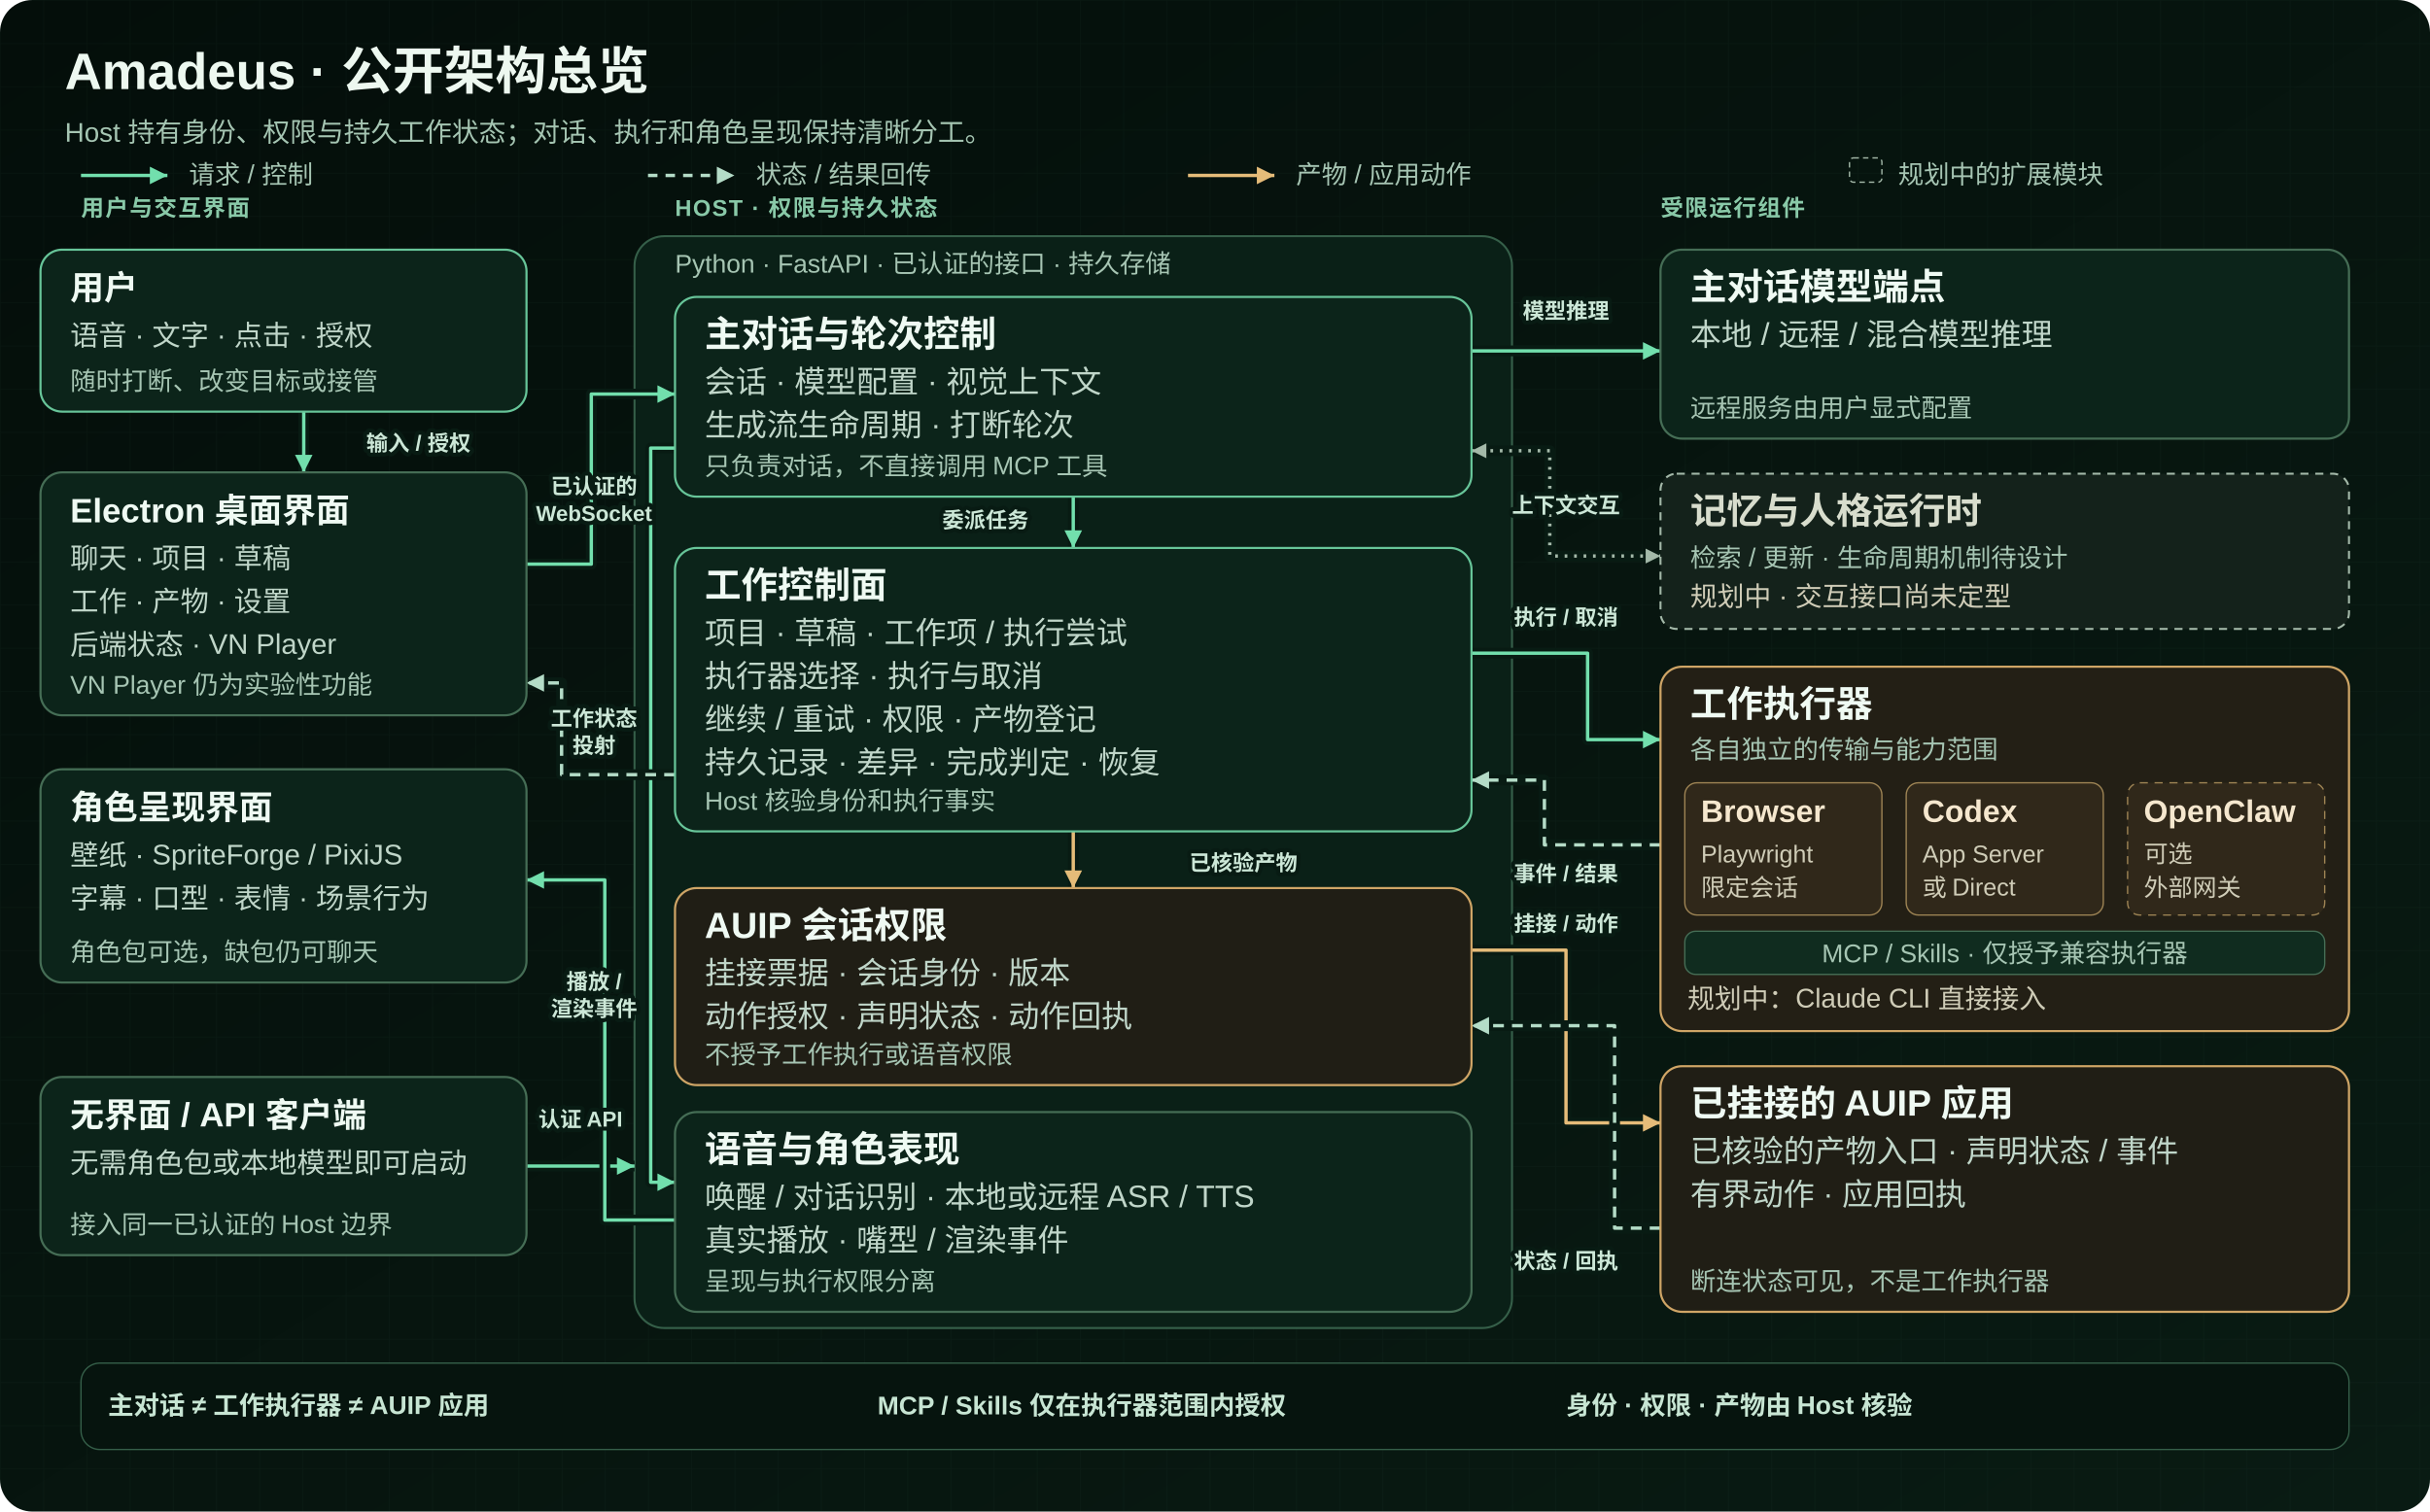
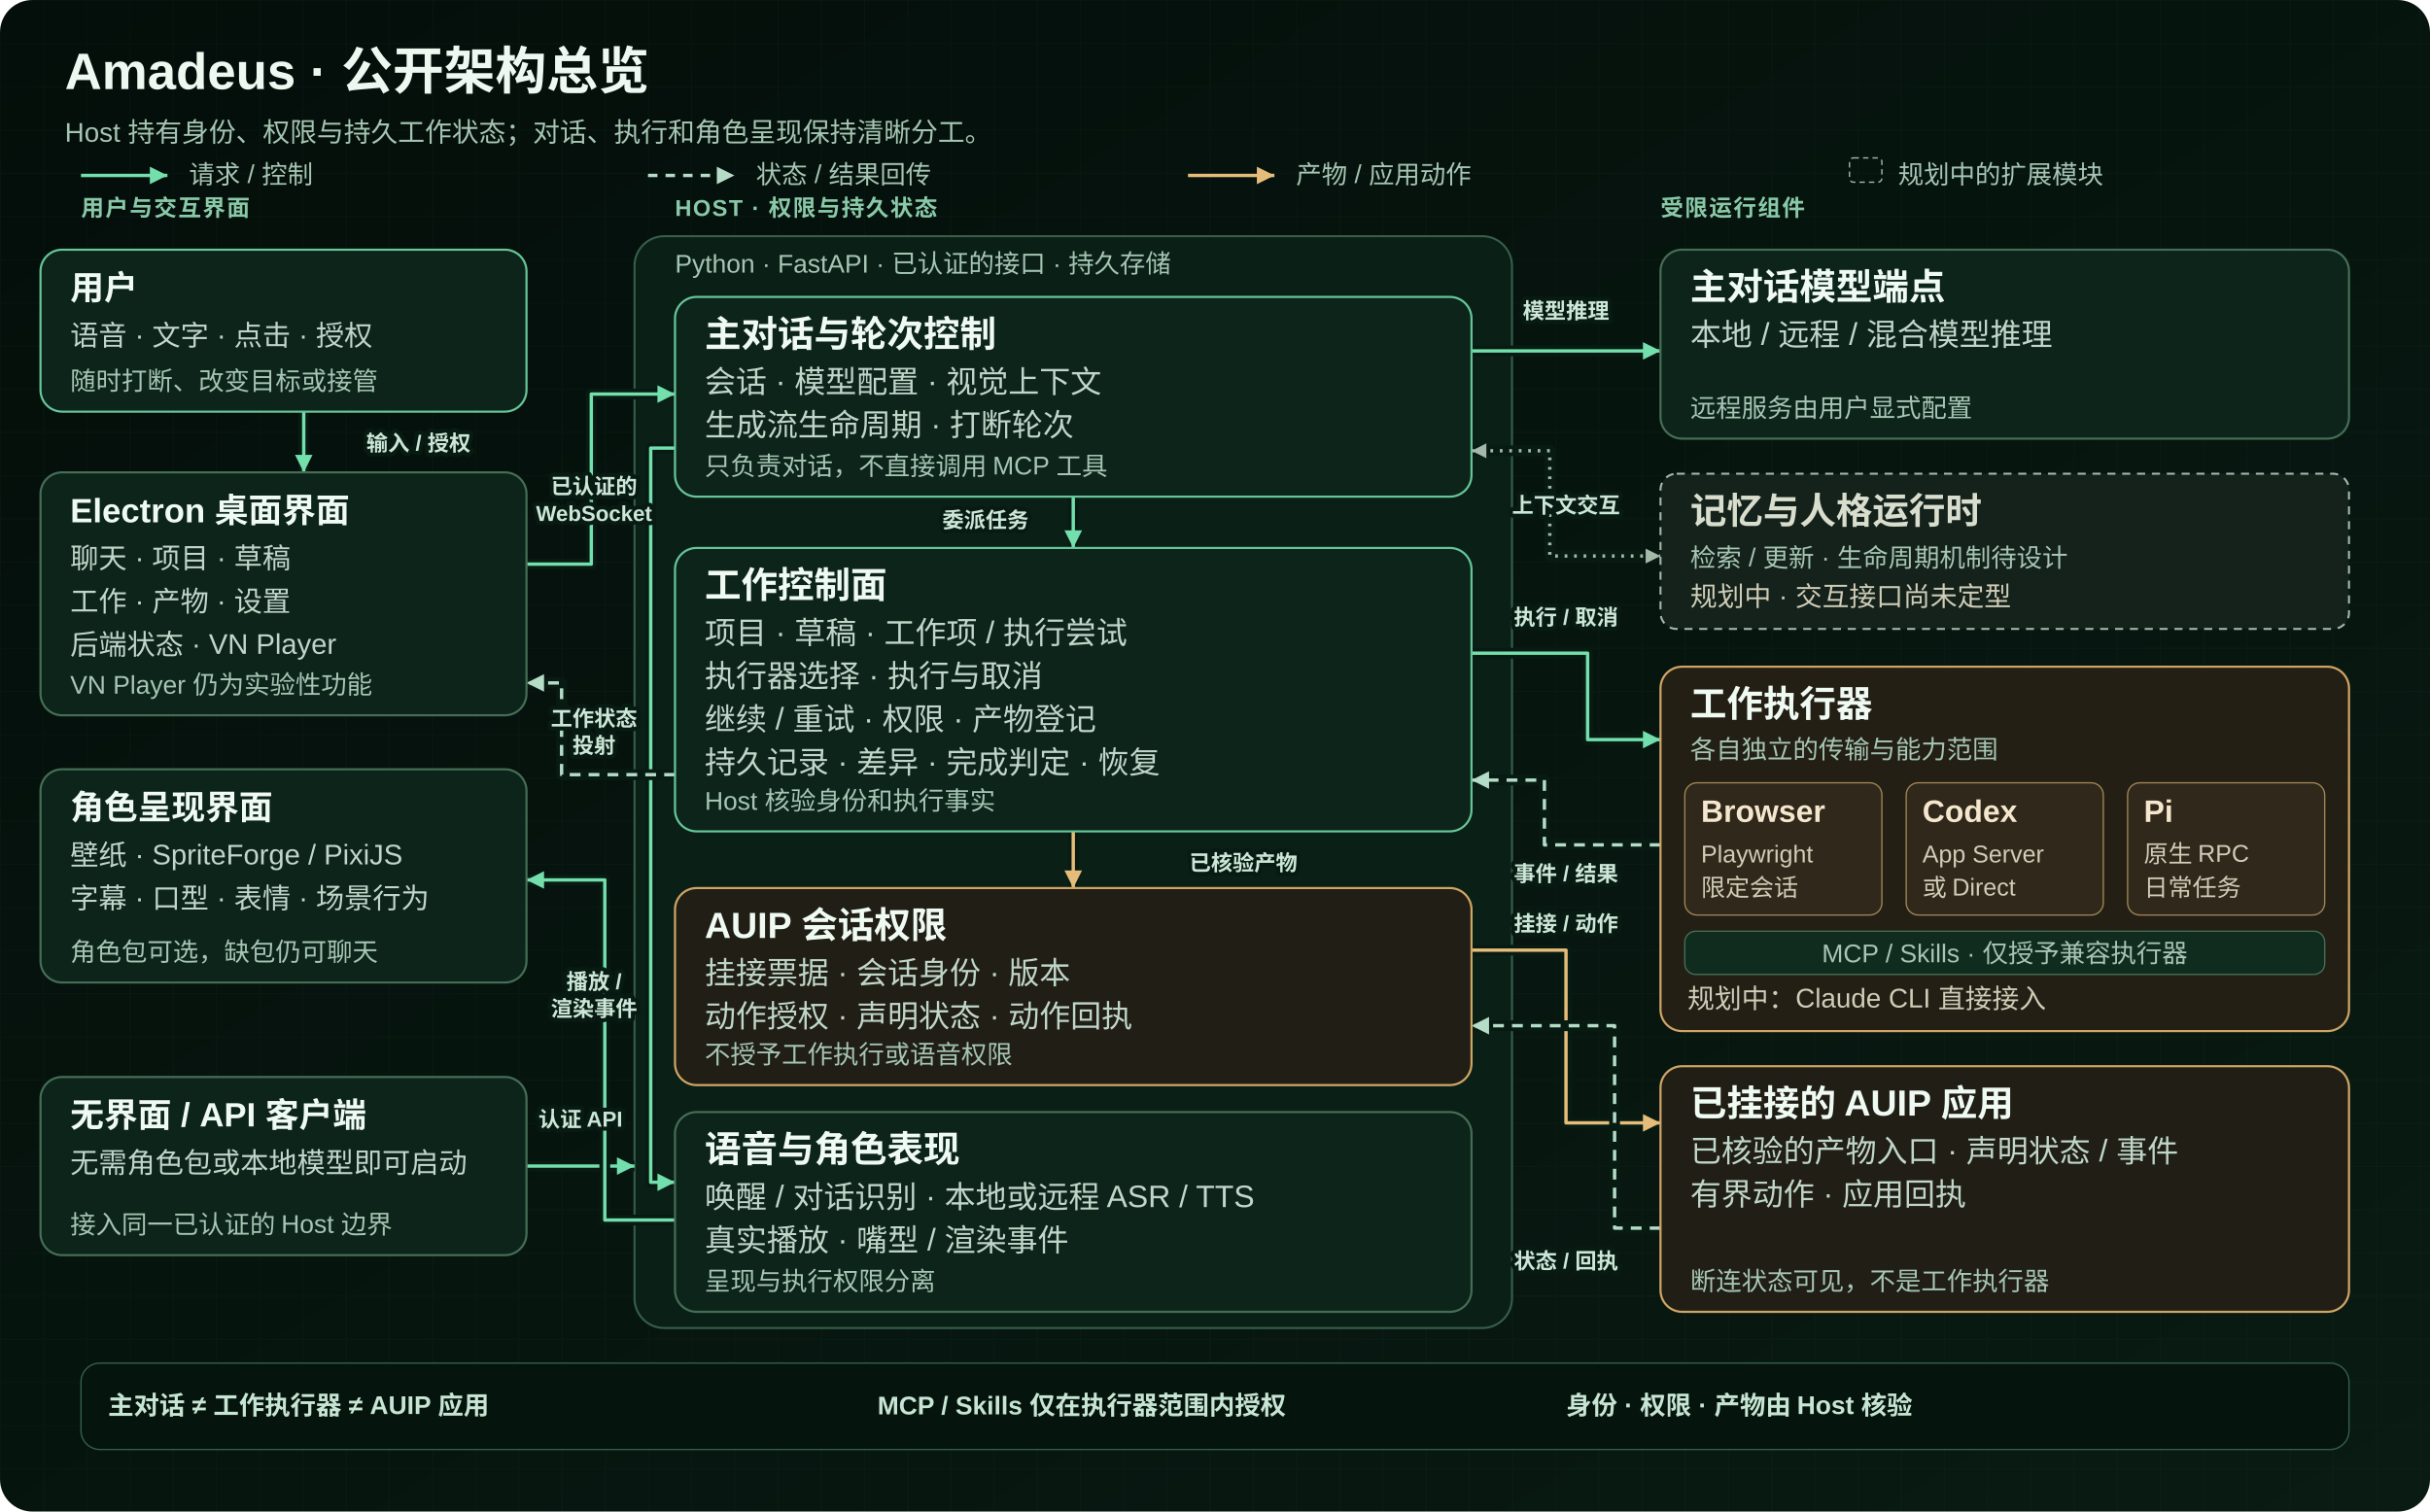
<svg xmlns="http://www.w3.org/2000/svg" width="1800" height="1120" viewBox="0 0 1800 1120" role="img" aria-labelledby="title desc" xml:lang="zh">
  <defs>
    <linearGradient id="bg" x2="1" y2="1">
      <stop stop-color="#040e0a" />
      <stop offset="1" stop-color="#091b13" />
    </linearGradient>
    <pattern id="grid" width="32" height="32" patternUnits="userSpaceOnUse">
      <path d="M32 0H0V32" fill="none" stroke="#8bd8af" opacity=".035" />
    </pattern>
    <marker id="control" viewBox="0 0 10 10" refX="10" refY="5" markerUnits="userSpaceOnUse" markerWidth="13" markerHeight="13" orient="auto">
      <path d="M0 0L10 5L0 10Z" fill="#72dfad" />
    </marker>
    <marker id="return" viewBox="0 0 10 10" refX="10" refY="5" markerUnits="userSpaceOnUse" markerWidth="13" markerHeight="13" orient="auto">
      <path d="M0 0L10 5L0 10Z" fill="#b4dcc7" />
    </marker>
    <marker id="artifact" viewBox="0 0 10 10" refX="10" refY="5" markerUnits="userSpaceOnUse" markerWidth="13" markerHeight="13" orient="auto">
      <path d="M0 0L10 5L0 10Z" fill="#e5bc79" />
    </marker>
    <marker id="planned" viewBox="0 0 10 10" refX="10" refY="5" markerUnits="userSpaceOnUse" markerWidth="11" markerHeight="11" orient="auto-start-reverse">
      <path d="M0 0L10 5L0 10Z" fill="#a4b9a9" />
    </marker>
    <style>
    text{font-family:"Segoe UI","Microsoft YaHei",Arial,sans-serif}
    .title{font-size:38px;font-weight:700;fill:#edf8f0}
    .subtitle{font-size:20px;fill:#a5c5b2}
    .column{font-size:17px;letter-spacing:1px;font-weight:700;fill:#89c9a8}
    .card-title{font-size:27px;font-weight:650;fill:#effaf3}
    .body{font-size:23px;fill:#c0d6c9}
    .note{font-size:19px;fill:#a6c5b3}
    .flow{font-size:16px;font-weight:600;fill:#cce7d7;paint-order:stroke;stroke:#081b13;stroke-width:6;stroke-linejoin:round}
    .mini-title{font-size:23px;font-weight:650;fill:#f5e7ce}
    .mini{font-size:20px;fill:#cfccb7}
    .provider-detail{font-size:18px;fill:#cfccb7}
    .footer{font-size:19px;font-weight:600;fill:#c7e5d3}
    .planned-title{font-size:27px;font-weight:650;fill:#d8ddcd}
    #node-user .body,#node-desktop .body,#node-surface .body,#node-headless .body{font-size:21px}
    #node-user .card-title,#node-desktop .card-title,#node-surface .card-title,#node-headless .card-title{font-size:25px}
  </style>
  </defs>
  <rect width="1800" height="1120" rx="24" fill="url(#bg)" />
  <rect width="1800" height="1120" rx="24" fill="url(#grid)" />
  <text x="48" y="66" class="title" text-anchor="start">Amadeus · 公开架构总览</text>
  <text x="48" y="105" class="subtitle" text-anchor="start">Host 持有身份、权限与持久工作状态；对话、执行和角色呈现保持清晰分工。</text>
  <path d="M60 130H124" fill="none" stroke="#72dfad" stroke-width="2.5" marker-end="url(#control)" />
  <text x="140" y="136" class="note" text-anchor="start">请求 / 控制</text>
  <path d="M480 130H544" fill="none" stroke="#b4dcc7" stroke-width="2.5" marker-end="url(#return)" stroke-dasharray="7 6" />
  <text x="560" y="136" class="note" text-anchor="start">状态 / 结果回传</text>
  <path d="M880 130H944" fill="none" stroke="#e5bc79" stroke-width="2.5" marker-end="url(#artifact)" />
  <text x="960" y="136" class="note" text-anchor="start">产物 / 应用动作</text>
  <rect x="1370" y="117" width="24" height="18" rx="3" fill="none" stroke="#a4b9a9" stroke-dasharray="4 3" />
  <text x="1406" y="136" class="note" text-anchor="start">规划中的扩展模块</text>
  <text x="60" y="160" class="column" text-anchor="start">用户与交互界面</text>
  <text x="500" y="160" class="column" text-anchor="start">HOST · 权限与持久状态</text>
  <text x="1230" y="160" class="column" text-anchor="start">受限运行组件</text>
  <g id="node-host" data-node="host">
    <rect x="470" y="175" width="650" height="809" rx="22" fill="#0a2017" stroke="#355f49" stroke-width="1.5" />
  </g>
  <text x="500" y="202" class="note" text-anchor="start">Python · FastAPI · 已认证的接口 · 持久存储</text>
  <g data-edge="user-desktop" data-from="user" data-to="desktop">
    <path d="M225 305 L225 350" fill="none" stroke="#081b13" stroke-width="8" stroke-linejoin="round" />
    <path class="connector" d="M225 305 L225 350" fill="none" stroke="#72dfad" stroke-width="2.5" stroke-linejoin="round" marker-end="url(#control)" />
  </g>
  <g data-edge="desktop-chat" data-from="desktop" data-to="chat">
    <path d="M390 418 L438 418 L438 292 L500 292" fill="none" stroke="#081b13" stroke-width="8" stroke-linejoin="round" />
    <path class="connector" d="M390 418 L438 418 L438 292 L500 292" fill="none" stroke="#72dfad" stroke-width="2.5" stroke-linejoin="round" marker-end="url(#control)" />
  </g>
  <g data-edge="chat-models" data-from="chat" data-to="models">
    <path d="M1090 260 L1230 260" fill="none" stroke="#081b13" stroke-width="8" stroke-linejoin="round" />
    <path class="connector" d="M1090 260 L1230 260" fill="none" stroke="#72dfad" stroke-width="2.5" stroke-linejoin="round" marker-end="url(#control)" />
  </g>
  <g data-edge="chat-memory" data-from="chat" data-to="memory">
    <path d="M1090 334 L1148 334 L1148 412 L1230 412" fill="none" stroke="#081b13" stroke-width="8" stroke-linejoin="round" />
    <path class="connector" d="M1090 334 L1148 334 L1148 412 L1230 412" fill="none" stroke="#a4b9a9" stroke-width="2.5" stroke-linejoin="round" marker-end="url(#planned)" marker-start="url(#planned)" stroke-dasharray="2 5" />
  </g>
  <g data-edge="chat-work" data-from="chat" data-to="work">
    <path d="M795 368 L795 406" fill="none" stroke="#081b13" stroke-width="8" stroke-linejoin="round" />
    <path class="connector" d="M795 368 L795 406" fill="none" stroke="#72dfad" stroke-width="2.5" stroke-linejoin="round" marker-end="url(#control)" />
  </g>
  <g data-edge="chat-voice" data-from="chat" data-to="voice">
    <path d="M500 332 L482 332 L482 876 L500 876" fill="none" stroke="#081b13" stroke-width="8" stroke-linejoin="round" />
    <path class="connector" d="M500 332 L482 332 L482 876 L500 876" fill="none" stroke="#72dfad" stroke-width="2.5" stroke-linejoin="round" marker-end="url(#control)" />
  </g>
  <g data-edge="work-providers" data-from="work" data-to="providers">
    <path d="M1090 484 L1176 484 L1176 548 L1230 548" fill="none" stroke="#081b13" stroke-width="8" stroke-linejoin="round" />
    <path class="connector" d="M1090 484 L1176 484 L1176 548 L1230 548" fill="none" stroke="#72dfad" stroke-width="2.5" stroke-linejoin="round" marker-end="url(#control)" />
  </g>
  <g data-edge="providers-work" data-from="providers" data-to="work">
    <path d="M1230 626 L1144 626 L1144 578 L1090 578" fill="none" stroke="#081b13" stroke-width="8" stroke-linejoin="round" />
    <path class="connector" d="M1230 626 L1144 626 L1144 578 L1090 578" fill="none" stroke="#b4dcc7" stroke-width="2.5" stroke-linejoin="round" marker-end="url(#return)" stroke-dasharray="8 6" />
  </g>
  <g data-edge="work-desktop" data-from="work" data-to="desktop">
    <path d="M500 574 L416 574 L416 506 L390 506" fill="none" stroke="#081b13" stroke-width="8" stroke-linejoin="round" />
    <path class="connector" d="M500 574 L416 574 L416 506 L390 506" fill="none" stroke="#b4dcc7" stroke-width="2.5" stroke-linejoin="round" marker-end="url(#return)" stroke-dasharray="8 6" />
  </g>
  <g data-edge="work-auip" data-from="work" data-to="auip">
    <path d="M795 616 L795 658" fill="none" stroke="#081b13" stroke-width="8" stroke-linejoin="round" />
    <path class="connector" d="M795 616 L795 658" fill="none" stroke="#e5bc79" stroke-width="2.5" stroke-linejoin="round" marker-end="url(#artifact)" />
  </g>
  <g data-edge="headless-host" data-from="headless" data-to="host">
    <path d="M390 864 L470 864" fill="none" stroke="#081b13" stroke-width="8" stroke-linejoin="round" />
    <path class="connector" d="M390 864 L470 864" fill="none" stroke="#72dfad" stroke-width="2.5" stroke-linejoin="round" marker-end="url(#control)" />
  </g>
  <g data-edge="auip-apps" data-from="auip" data-to="apps">
    <path d="M1090 704 L1160 704 L1160 832 L1230 832" fill="none" stroke="#081b13" stroke-width="8" stroke-linejoin="round" />
    <path class="connector" d="M1090 704 L1160 704 L1160 832 L1230 832" fill="none" stroke="#e5bc79" stroke-width="2.5" stroke-linejoin="round" marker-end="url(#artifact)" />
  </g>
  <g data-edge="apps-auip" data-from="apps" data-to="auip">
    <path d="M1230 910 L1196 910 L1196 760 L1090 760" fill="none" stroke="#081b13" stroke-width="8" stroke-linejoin="round" />
    <path class="connector" d="M1230 910 L1196 910 L1196 760 L1090 760" fill="none" stroke="#b4dcc7" stroke-width="2.5" stroke-linejoin="round" marker-end="url(#return)" stroke-dasharray="8 6" />
  </g>
  <g data-edge="voice-surface" data-from="voice" data-to="surface">
    <path d="M500 904 L448 904 L448 652 L390 652" fill="none" stroke="#081b13" stroke-width="8" stroke-linejoin="round" />
    <path class="connector" d="M500 904 L448 904 L448 652 L390 652" fill="none" stroke="#72dfad" stroke-width="2.5" stroke-linejoin="round" marker-end="url(#control)" />
  </g>
  <g id="node-user" data-node="user">
    <rect x="30" y="185" width="360" height="120" rx="16" fill="#0c241a" stroke="#67c599" stroke-width="1.6" />
    <text x="52" y="222" class="card-title" text-anchor="start">用户</text>
    <text x="52" y="256" class="body" text-anchor="start">语音 · 文字 · 点击 · 授权</text>
    <text x="52" y="289" class="note" text-anchor="start">随时打断、改变目标或接管</text>
  </g>
  <g id="node-desktop" data-node="desktop">
    <rect x="30" y="350" width="360" height="180" rx="16" fill="#0c241a" stroke="#456d55" stroke-width="1.6" />
    <text x="52" y="387" class="card-title" text-anchor="start">Electron 桌面界面</text>
    <text x="52" y="421" class="body" text-anchor="start">聊天 · 项目 · 草稿</text>
    <text x="52" y="453" class="body" text-anchor="start">工作 · 产物 · 设置</text>
    <text x="52" y="485" class="body" text-anchor="start">后端状态 · VN Player</text>
    <text x="52" y="514" class="note" text-anchor="start">VN Player 仍为实验性功能</text>
  </g>
  <g id="node-headless" data-node="headless">
    <rect x="30" y="798" width="360" height="132" rx="16" fill="#0c241a" stroke="#456d55" stroke-width="1.6" />
    <text x="52" y="835" class="card-title" text-anchor="start">无界面 / API 客户端</text>
    <text x="52" y="869" class="body" text-anchor="start">无需角色包或本地模型即可启动</text>
    <text x="52" y="914" class="note" text-anchor="start">接入同一已认证的 Host 边界</text>
  </g>
  <g id="node-surface" data-node="surface">
    <rect x="30" y="570" width="360" height="158" rx="16" fill="#0c241a" stroke="#456d55" stroke-width="1.6" />
    <text x="52" y="607" class="card-title" text-anchor="start">角色呈现界面</text>
    <text x="52" y="641" class="body" text-anchor="start">壁纸 · SpriteForge / PixiJS</text>
    <text x="52" y="673" class="body" text-anchor="start">字幕 · 口型 · 表情 · 场景行为</text>
    <text x="52" y="712" class="note" text-anchor="start">角色包可选，缺包仍可聊天</text>
  </g>
  <g id="node-chat" data-node="chat">
    <rect x="500" y="220" width="590" height="148" rx="16" fill="#0c241a" stroke="#67c599" stroke-width="1.6" />
    <text x="522" y="257" class="card-title" text-anchor="start">主对话与轮次控制</text>
    <text x="522" y="291" class="body" text-anchor="start">会话 · 模型配置 · 视觉上下文</text>
    <text x="522" y="323" class="body" text-anchor="start">生成流生命周期 · 打断轮次</text>
    <text x="522" y="352" class="note" text-anchor="start">只负责对话，不直接调用 MCP 工具</text>
  </g>
  <g id="node-work" data-node="work">
    <rect x="500" y="406" width="590" height="210" rx="16" fill="#0c241a" stroke="#67c599" stroke-width="1.6" />
    <text x="522" y="443" class="card-title" text-anchor="start">工作控制面</text>
    <text x="522" y="477" class="body" text-anchor="start">项目 · 草稿 · 工作项 / 执行尝试</text>
    <text x="522" y="509" class="body" text-anchor="start">执行器选择 · 执行与取消</text>
    <text x="522" y="541" class="body" text-anchor="start">继续 / 重试 · 权限 · 产物登记</text>
    <text x="522" y="573" class="body" text-anchor="start">持久记录 · 差异 · 完成判定 · 恢复</text>
    <text x="522" y="600" class="note" text-anchor="start">Host 核验身份和执行事实</text>
  </g>
  <g id="node-auip" data-node="auip">
    <rect x="500" y="658" width="590" height="146" rx="16" fill="#201e15" stroke="#cfa566" stroke-width="1.6" />
    <text x="522" y="695" class="card-title" text-anchor="start">AUIP 会话权限</text>
    <text x="522" y="729" class="body" text-anchor="start">挂接票据 · 会话身份 · 版本</text>
    <text x="522" y="761" class="body" text-anchor="start">动作授权 · 声明状态 · 动作回执</text>
    <text x="522" y="788" class="note" text-anchor="start">不授予工作执行或语音权限</text>
  </g>
  <g id="node-voice" data-node="voice">
    <rect x="500" y="824" width="590" height="148" rx="16" fill="#0c241a" stroke="#456d55" stroke-width="1.6" />
    <text x="522" y="861" class="card-title" text-anchor="start">语音与角色表现</text>
    <text x="522" y="895" class="body" text-anchor="start">唤醒 / 对话识别 · 本地或远程 ASR / TTS</text>
    <text x="522" y="927" class="body" text-anchor="start">真实播放 · 嘴型 / 渲染事件</text>
    <text x="522" y="956" class="note" text-anchor="start">呈现与执行权限分离</text>
  </g>
  <g id="node-models" data-node="models">
    <rect x="1230" y="185" width="510" height="140" rx="16" fill="#0c241a" stroke="#456d55" stroke-width="1.6" />
    <text x="1252" y="222" class="card-title" text-anchor="start">主对话模型端点</text>
    <text x="1252" y="256" class="body" text-anchor="start">本地 / 远程 / 混合模型推理</text>
    <text x="1252" y="309" class="note" text-anchor="start">远程服务由用户显式配置</text>
  </g>
  <g id="node-apps" data-node="apps">
    <rect x="1230" y="790" width="510" height="182" rx="16" fill="#201e15" stroke="#cfa566" stroke-width="1.6" />
    <text x="1252" y="827" class="card-title" text-anchor="start">已挂接的 AUIP 应用</text>
    <text x="1252" y="861" class="body" text-anchor="start">已核验的产物入口 · 声明状态 / 事件</text>
    <text x="1252" y="893" class="body" text-anchor="start">有界动作 · 应用回执</text>
    <text x="1252" y="956" class="note" text-anchor="start">断连状态可见，不是工作执行器</text>
  </g>
  <g id="node-memory" data-node="memory" data-status="planned">
    <rect x="1230" y="351" width="510" height="115" rx="12" fill="#14221b" stroke="#a4b9a9" stroke-width="1.5" stroke-dasharray="6 5" />
    <text x="1252" y="388" class="planned-title" text-anchor="start">记忆与人格运行时</text>
    <text x="1252" y="420" class="note" text-anchor="start">检索 / 更新 · 生命周期机制待设计</text>
    <text x="1252" y="449" class="mini" text-anchor="start">规划中 · 交互接口尚未定型</text>
  </g>
  <g id="node-providers" data-node="providers">
    <rect x="1230" y="494" width="510" height="270" rx="16" fill="#231f15" stroke="#cfa566" stroke-width="1.6" />
    <text x="1252" y="531" class="card-title" text-anchor="start">工作执行器</text>
    <text x="1252" y="562" class="note" text-anchor="start">各自独立的传输与能力范围</text>
    <rect x="1248" y="580" width="146" height="98" rx="9" fill="#30281a" stroke="#9e8454" />
    <text x="1260" y="609" class="mini-title" text-anchor="start">Browser</text>
    <text x="1260" y="639" class="provider-detail" text-anchor="start">Playwright</text>
    <text x="1260" y="664" class="provider-detail" text-anchor="start">限定会话</text>
    <rect x="1412" y="580" width="146" height="98" rx="9" fill="#30281a" stroke="#9e8454" />
    <text x="1424" y="609" class="mini-title" text-anchor="start">Codex</text>
    <text x="1424" y="639" class="provider-detail" text-anchor="start">App Server</text>
    <text x="1424" y="664" class="provider-detail" text-anchor="start">或 Direct</text>
-     <rect x="1576" y="580" width="146" height="98" rx="9" fill="#30281a" stroke="#9e8454" stroke-dasharray="6 5" />
-     <text x="1588" y="609" class="mini-title" text-anchor="start">OpenClaw</text>
-     <text x="1588" y="639" class="provider-detail" text-anchor="start">可选</text>
-     <text x="1588" y="664" class="provider-detail" text-anchor="start">外部网关</text>
+     <rect x="1576" y="580" width="146" height="98" rx="9" fill="#30281a" stroke="#9e8454" />
+     <text x="1588" y="609" class="mini-title" text-anchor="start">Pi</text>
+     <text x="1588" y="639" class="provider-detail" text-anchor="start">原生 RPC</text>
+     <text x="1588" y="664" class="provider-detail" text-anchor="start">日常任务</text>
    <rect x="1248" y="690" width="474" height="32" rx="8" fill="#102c1f" stroke="#456d55" />
    <text x="1485.0" y="713" class="note" text-anchor="middle">MCP / Skills · 仅授予兼容执行器</text>
    <text x="1250" y="747" class="mini" text-anchor="start">规划中：Claude CLI 直接接入</text>
  </g>
  <g data-label="input">
    <text x="310" y="334" class="flow" text-anchor="middle">输入 / 授权</text>
  </g>
  <g data-label="ws">
    <text x="440" y="366" class="flow" text-anchor="middle">已认证的</text>
    <text x="440" y="386" class="flow" text-anchor="middle">WebSocket</text>
  </g>
  <g data-label="infer">
    <text x="1160" y="236" class="flow" text-anchor="middle">模型推理</text>
  </g>
  <g data-label="retrieve">
    <text x="1160" y="380" class="flow" text-anchor="middle">上下文交互</text>
  </g>
  <g data-label="delegate">
    <text x="730" y="391" class="flow" text-anchor="middle">委派任务</text>
  </g>
  <g data-label="run">
    <text x="1160" y="463" class="flow" text-anchor="middle">执行 / 取消</text>
  </g>
  <g data-label="results">
    <text x="1160" y="653" class="flow" text-anchor="middle">事件 / 结果</text>
  </g>
  <g data-label="projection">
    <text x="440" y="538" class="flow" text-anchor="middle">工作状态</text>
    <text x="440" y="558" class="flow" text-anchor="middle">投射</text>
  </g>
  <g data-label="artifact">
    <text x="921" y="645" class="flow" text-anchor="middle">已核验产物</text>
  </g>
  <g data-label="api">
    <text x="430" y="835" class="flow" text-anchor="middle">认证 API</text>
  </g>
  <g data-label="action">
    <text x="1160" y="690" class="flow" text-anchor="middle">挂接 / 动作</text>
  </g>
  <g data-label="receipts">
    <text x="1160" y="940" class="flow" text-anchor="middle">状态 / 回执</text>
  </g>
  <g data-label="playback">
    <text x="440" y="733" class="flow" text-anchor="middle">播放 /</text>
    <text x="440" y="753" class="flow" text-anchor="middle">渲染事件</text>
  </g>
  <rect x="60" y="1010" width="1680" height="64" rx="14" fill="#06140e" stroke="#355f49" />
  <text x="80" y="1048" class="footer" text-anchor="start">主对话 ≠ 工作执行器 ≠ AUIP 应用</text>
  <text x="650" y="1048" class="footer" text-anchor="start">MCP / Skills 仅在执行器范围内授权</text>
  <text x="1160" y="1048" class="footer" text-anchor="start">身份 · 权限 · 产物由 Host 核验</text>
</svg>
